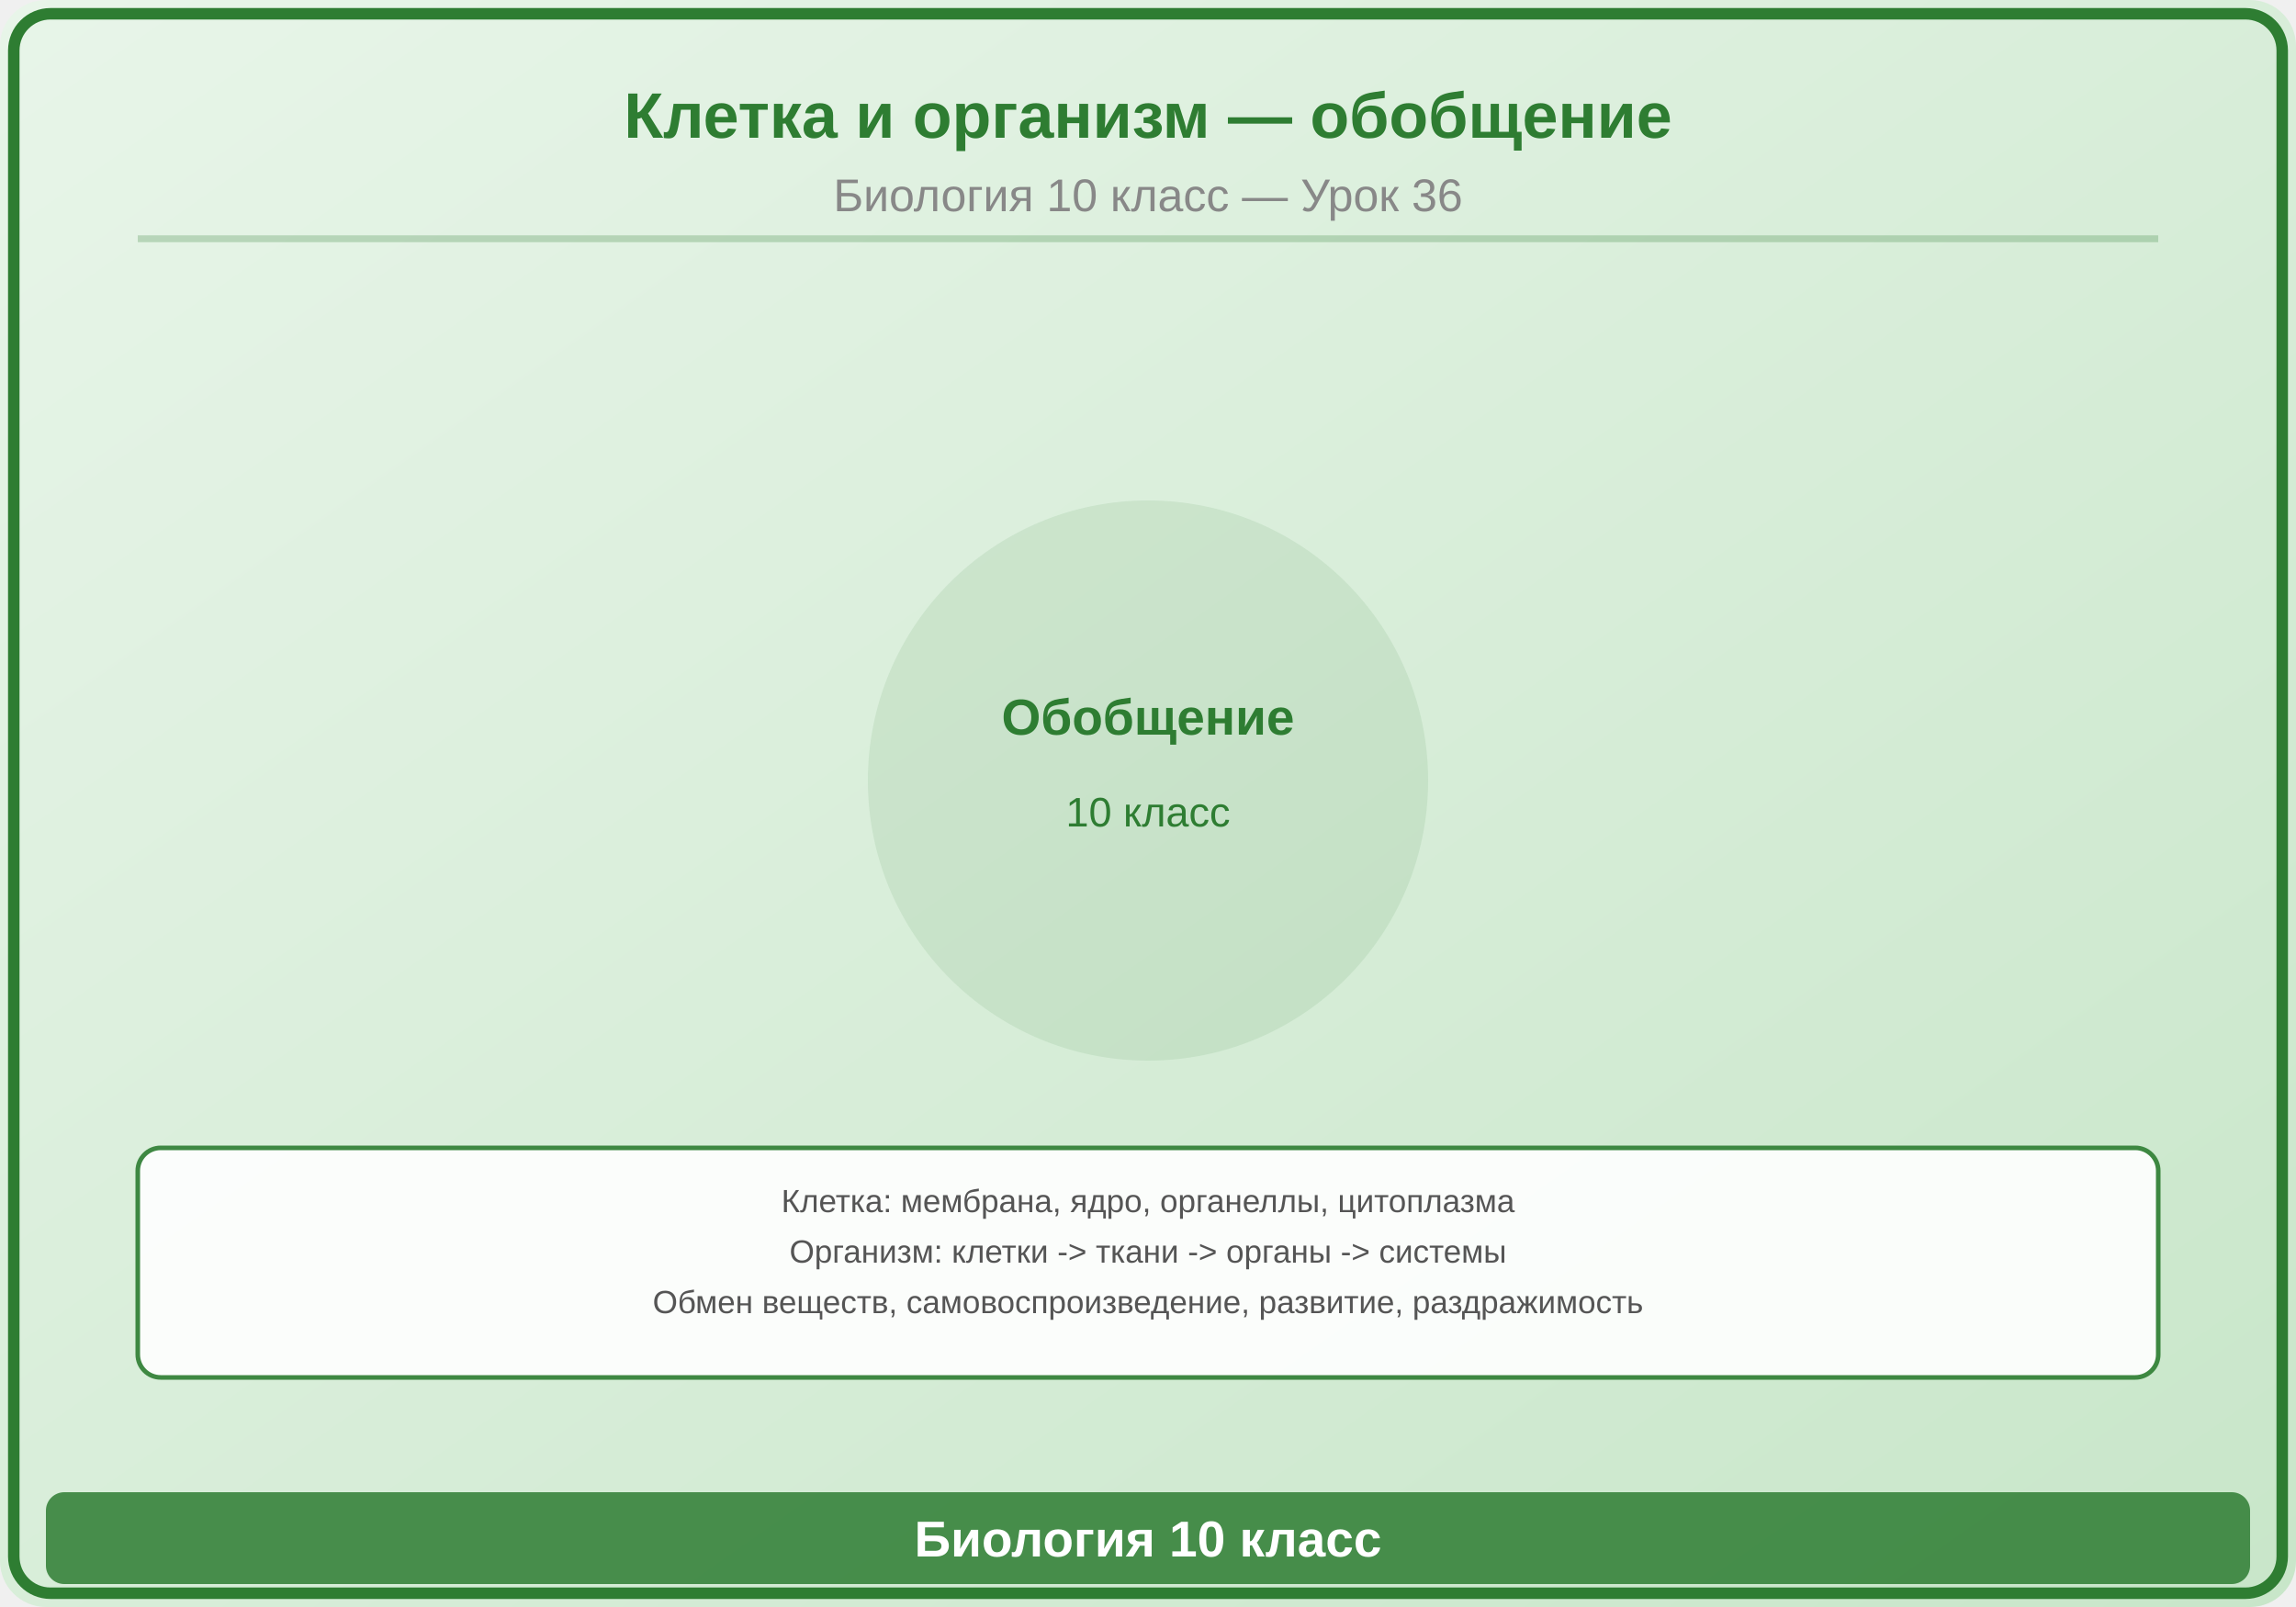
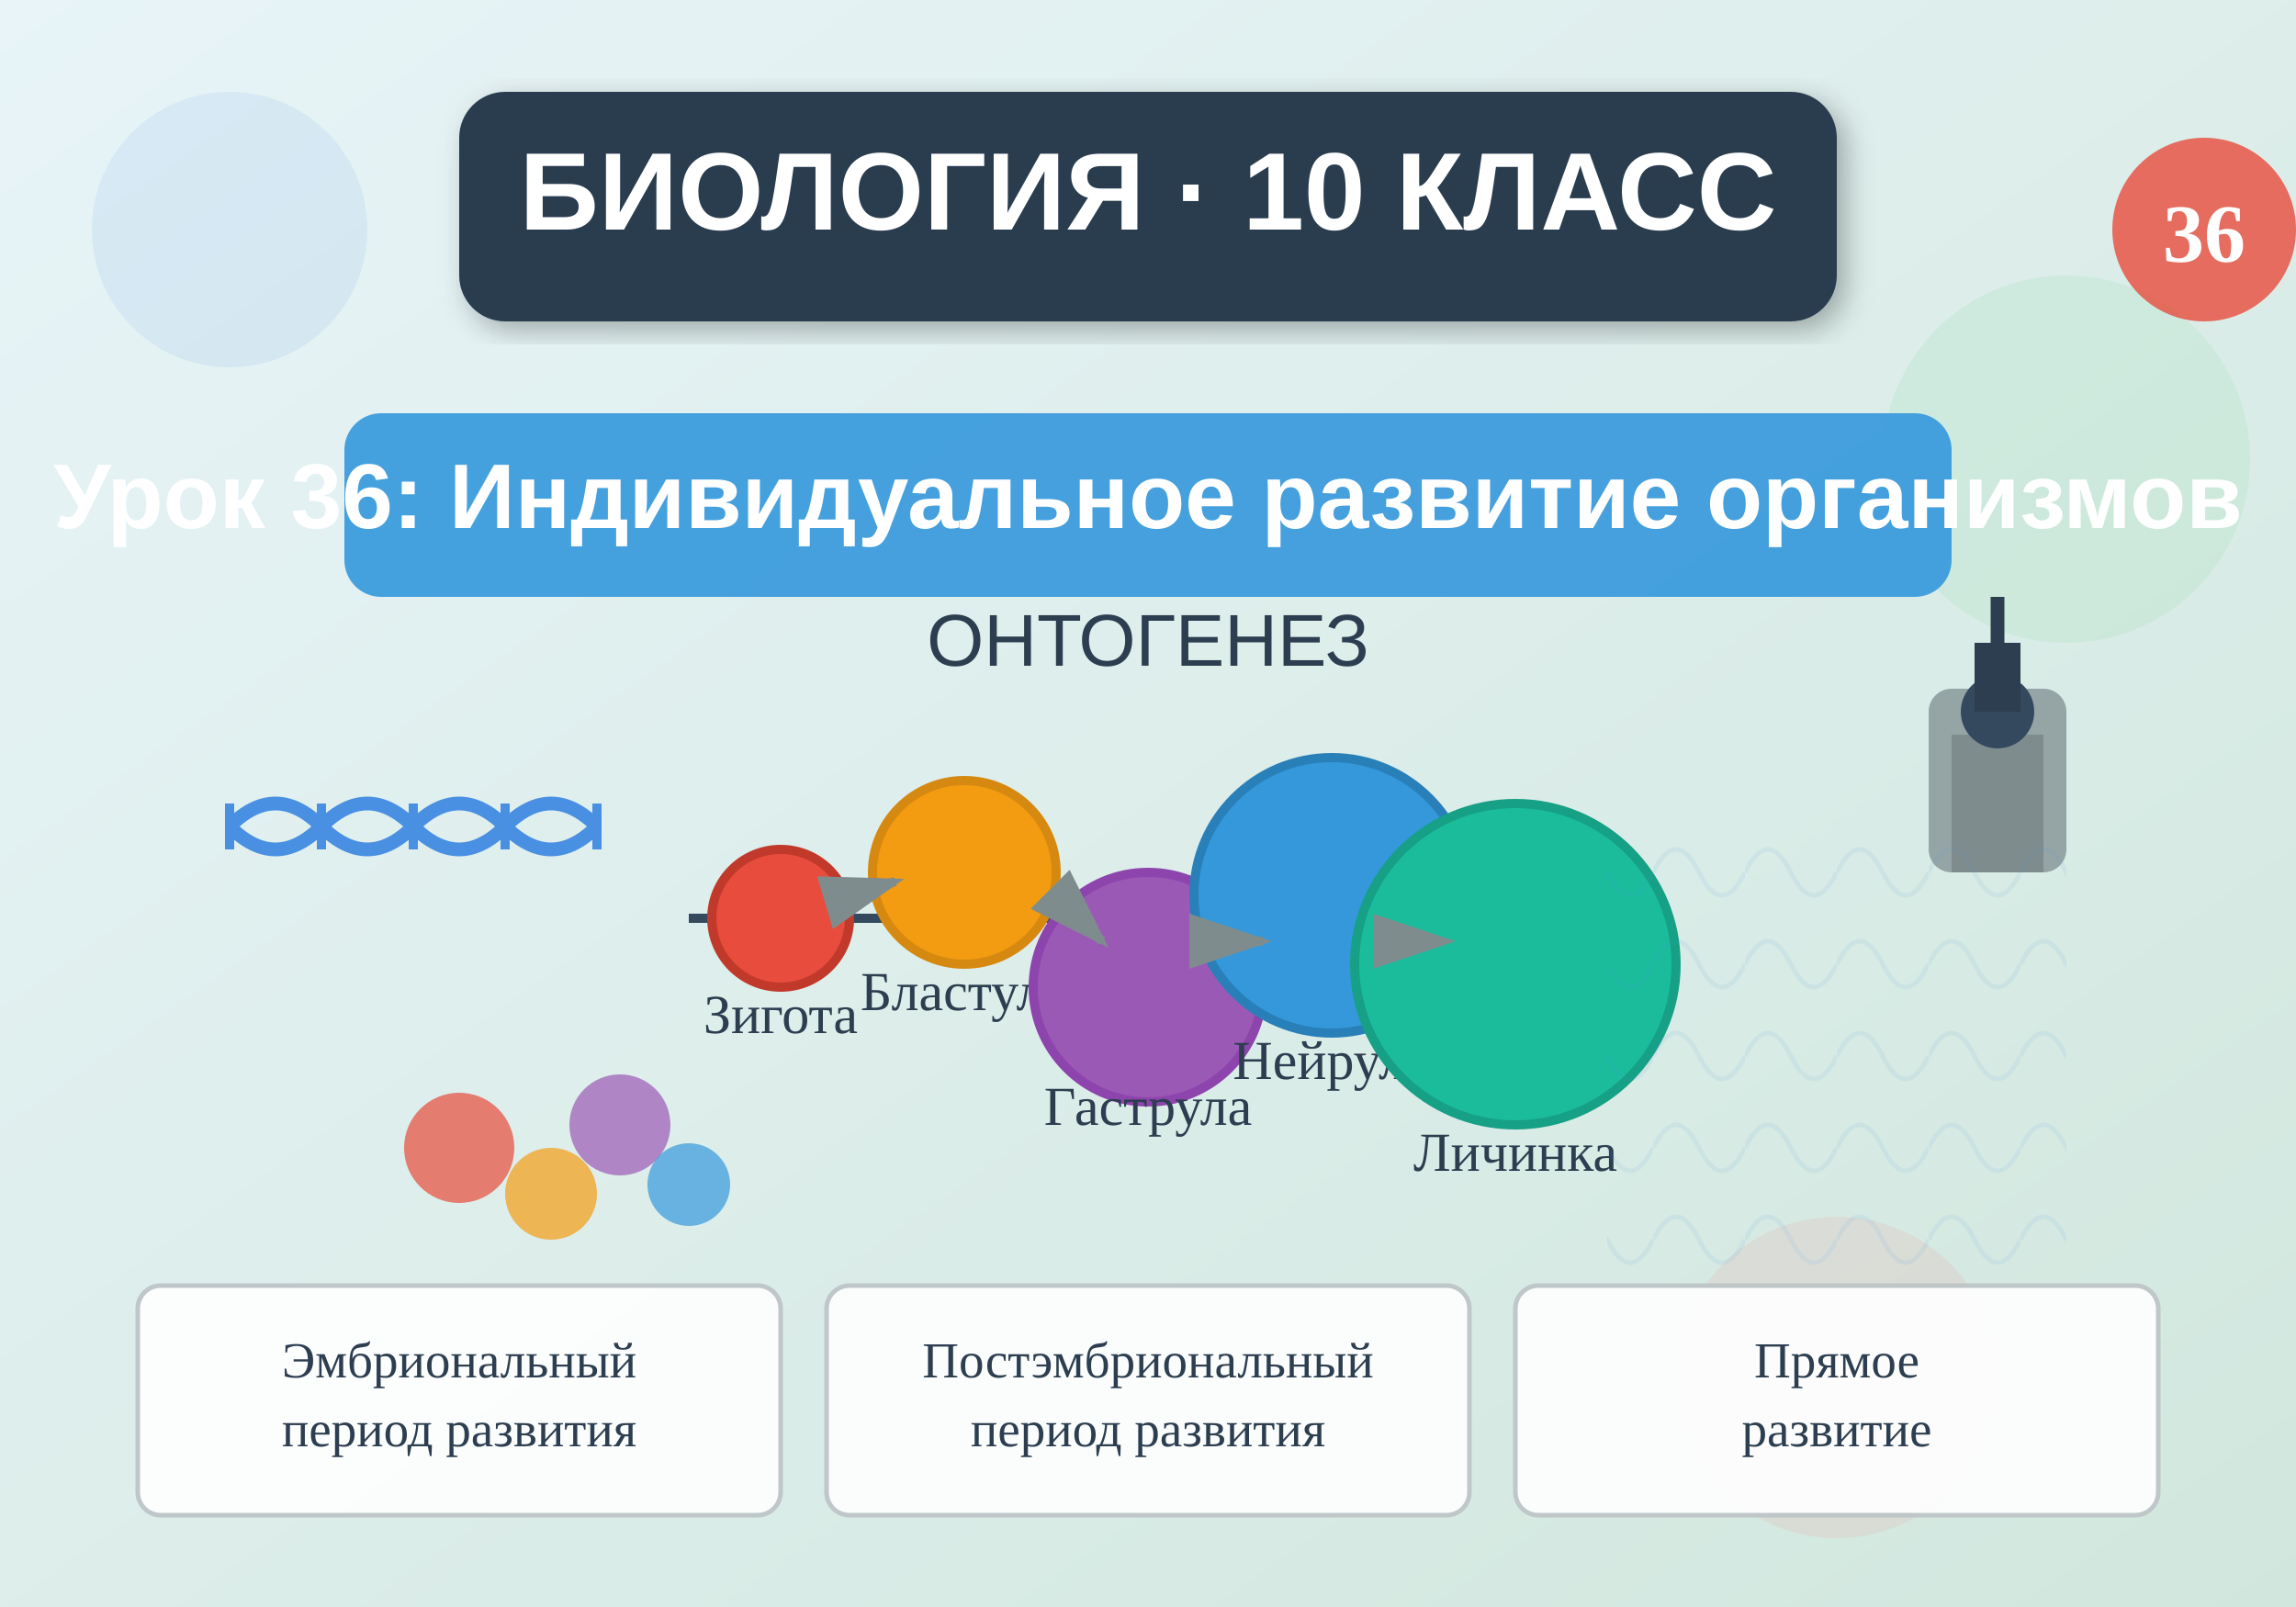
<svg xmlns="http://www.w3.org/2000/svg" viewBox="0 0 500 350">
  <defs>
-     <linearGradient id="bg" x1="0" y1="0" x2="1" y2="1">
-       <stop offset="0%" stop-color="#E8F5E9" />
-       <stop offset="100%" stop-color="#C8E6C9" />
+     <linearGradient id="bgGrad" x1="0%" y1="0%" x2="100%" y2="100%">
+       <stop offset="0%" style="stop-color:#e8f4f8;stop-opacity:1" />
+       <stop offset="100%" style="stop-color:#d1e7dd;stop-opacity:1" />
    </linearGradient>
+     <filter id="shadow">
+       <feDropShadow dx="2" dy="2" stdDeviation="3" flood-opacity="0.3" />
+     </filter>
+     <pattern id="dnaPattern" x="0" y="0" width="20" height="20" patternUnits="userSpaceOnUse">
+       <path d="M0,10 Q5,0 10,10 T20,10" stroke="#4a90e2" stroke-width="1" fill="none" opacity="0.3" />
+     </pattern>
  </defs>
-   <rect width="500" height="350" fill="url(#bg)" rx="10" />
-   <rect x="3" y="3" width="494" height="344" rx="8" fill="none" stroke="#2E7D32" stroke-width="2.5" />
-   <text x="250" y="30" font-family="Arial,sans-serif" font-size="14" font-weight="bold" fill="#2E7D32" text-anchor="middle">Клетка и организм — обобщение</text>
-   <text x="250" y="46" font-family="Arial,sans-serif" font-size="10" fill="#888" text-anchor="middle">Биология 10 класс — Урок 36</text>
-   <line x1="30" y1="52" x2="470" y2="52" stroke="#2E7D32" stroke-width="1.5" opacity="0.25" />
-   <g transform="translate(250,170)">
-     <circle cx="0" cy="0" r="60" fill="#2E7D32" opacity="0.1" stroke="#2E7D32" stroke-width="2" />
-     <text x="0" y="-10" font-family="Arial,sans-serif" font-size="11" fill="#2E7D32" text-anchor="middle" font-weight="bold">Обобщение</text>
-     <text x="0" y="10" font-family="Arial,sans-serif" font-size="9" fill="#2E7D32" text-anchor="middle">10 класс</text>
+   <rect width="500" height="350" fill="url(#bgGrad)" />
+   <circle cx="50" cy="50" r="30" fill="#4a90e2" opacity="0.1" />
+   <circle cx="450" cy="100" r="40" fill="#50c878" opacity="0.1" />
+   <circle cx="400" cy="300" r="35" fill="#ff6b6b" opacity="0.1" />
+   <rect x="100" y="20" width="300" height="50" rx="10" fill="#2c3e50" filter="url(#shadow)" />
+   <text x="250" y="50" text-anchor="middle" font-family="Arial, sans-serif" font-size="24" font-weight="bold" fill="white">БИОЛОГИЯ · 10 КЛАСС</text>
+   <rect x="75" y="90" width="350" height="40" rx="8" fill="#3498db" opacity="0.9" />
+   <text x="250" y="115" text-anchor="middle" font-family="Arial, sans-serif" font-size="20" font-weight="600" fill="white">Урок 36: Индивидуальное развитие организмов</text>
+   <text x="250" y="145" text-anchor="middle" font-family="Arial, sans-serif" font-size="16" fill="#2c3e50">ОНТОГЕНЕЗ</text>
+   <g transform="translate(250, 200)">
+     <line x1="-100" y1="0" x2="100" y2="0" stroke="#34495e" stroke-width="2" marker-end="url(#arrowhead)" />
+     <circle cx="-80" cy="0" r="15" fill="#e74c3c" stroke="#c0392b" stroke-width="2" />
+     <text x="-80" y="25" text-anchor="middle" font-size="12" fill="#2c3e50">Зигота</text>
+     <circle cx="-40" cy="-10" r="20" fill="#f39c12" stroke="#d68910" stroke-width="2" />
+     <text x="-40" y="20" text-anchor="middle" font-size="12" fill="#2c3e50">Бластула</text>
+     <circle cx="0" cy="15" r="25" fill="#9b59b6" stroke="#8e44ad" stroke-width="2" />
+     <text x="0" y="45" text-anchor="middle" font-size="12" fill="#2c3e50">Гаструла</text>
+     <circle cx="40" cy="-5" r="30" fill="#3498db" stroke="#2980b9" stroke-width="2" />
+     <text x="40" y="35" text-anchor="middle" font-size="12" fill="#2c3e50">Нейрула</text>
+     <circle cx="80" cy="10" r="35" fill="#1abc9c" stroke="#16a085" stroke-width="2" />
+     <text x="80" y="55" text-anchor="middle" font-size="12" fill="#2c3e50">Личинка</text>
+     <path d="M-65,-5 L-55,-8" stroke="#7f8c8d" stroke-width="2" marker-end="url(#arrow)" />
+     <path d="M-20,-5 L-10,5" stroke="#7f8c8d" stroke-width="2" marker-end="url(#arrow)" />
+     <path d="M20,5 L25,5" stroke="#7f8c8d" stroke-width="2" marker-end="url(#arrow)" />
+     <path d="M65,5 L65,5" stroke="#7f8c8d" stroke-width="2" marker-end="url(#arrow)" />
  </g>
-   <rect x="30" y="250" width="440" height="50" rx="5" fill="white" stroke="#2E7D32" stroke-width="1" opacity="0.9" />
-   <text x="250" y="264" font-family="Arial,sans-serif" font-size="7" fill="#555" text-anchor="middle">Клетка: мембрана, ядро, органеллы, цитоплазма</text>
-   <text x="250" y="275" font-family="Arial,sans-serif" font-size="7" fill="#555" text-anchor="middle">Организм: клетки -&gt; ткани -&gt; органы -&gt; системы</text>
-   <text x="250" y="286" font-family="Arial,sans-serif" font-size="7" fill="#555" text-anchor="middle">Обмен веществ, самовоспроизведение, развитие, раздражимость</text>
-   <rect x="10" y="325" width="480" height="20" rx="4" fill="#2E7D32" opacity="0.85" />
-   <text x="250" y="339" font-family="Arial,sans-serif" font-size="11" text-anchor="middle" fill="white" font-weight="bold">Биология 10 класс</text>
+   <g transform="translate(50, 180)">
+     <path d="M0,0 Q10,-10 20,0 T40,0 T60,0 T80,0" stroke="#4a90e2" stroke-width="3" fill="none" />
+     <path d="M0,0 Q10,10 20,0 T40,0 T60,0 T80,0" stroke="#4a90e2" stroke-width="3" fill="none" />
+     <line x1="0" y1="-5" x2="0" y2="5" stroke="#4a90e2" stroke-width="2" />
+     <line x1="20" y1="-5" x2="20" y2="5" stroke="#4a90e2" stroke-width="2" />
+     <line x1="40" y1="-5" x2="40" y2="5" stroke="#4a90e2" stroke-width="2" />
+     <line x1="60" y1="-5" x2="60" y2="5" stroke="#4a90e2" stroke-width="2" />
+     <line x1="80" y1="-5" x2="80" y2="5" stroke="#4a90e2" stroke-width="2" />
+   </g>
+   <g transform="translate(420, 150)">
+     <rect x="0" y="0" width="30" height="40" rx="5" fill="#95a5a6" />
+     <rect x="5" y="10" width="20" height="30" fill="#7f8c8d" />
+     <circle cx="15" cy="5" r="8" fill="#34495e" />
+     <rect x="10" y="-10" width="10" height="15" fill="#2c3e50" />
+     <line x1="15" y1="-10" x2="15" y2="-20" stroke="#2c3e50" stroke-width="3" />
+   </g>
+   <g transform="translate(100, 250)">
+     <circle cx="0" cy="0" r="12" fill="#e74c3c" opacity="0.7" />
+     <circle cx="20" cy="10" r="10" fill="#f39c12" opacity="0.7" />
+     <circle cx="35" cy="-5" r="11" fill="#9b59b6" opacity="0.7" />
+     <circle cx="50" cy="8" r="9" fill="#3498db" opacity="0.7" />
+   </g>
+   <rect x="30" y="280" width="140" height="50" rx="5" fill="white" opacity="0.9" stroke="#bdc3c7" />
+   <text x="100" y="300" text-anchor="middle" font-size="11" fill="#2c3e50">Эмбриональный</text>
+   <text x="100" y="315" text-anchor="middle" font-size="11" fill="#2c3e50">период развития</text>
+   <rect x="180" y="280" width="140" height="50" rx="5" fill="white" opacity="0.9" stroke="#bdc3c7" />
+   <text x="250" y="300" text-anchor="middle" font-size="11" fill="#2c3e50">Постэмбриональный</text>
+   <text x="250" y="315" text-anchor="middle" font-size="11" fill="#2c3e50">период развития</text>
+   <rect x="330" y="280" width="140" height="50" rx="5" fill="white" opacity="0.9" stroke="#bdc3c7" />
+   <text x="400" y="300" text-anchor="middle" font-size="11" fill="#2c3e50">Прямое</text>
+   <text x="400" y="315" text-anchor="middle" font-size="11" fill="#2c3e50">развитие</text>
+   <defs>
+     <marker id="arrow" markerWidth="10" markerHeight="10" refX="8" refY="3" orient="auto" markerUnits="strokeWidth">
+       <path d="M0,0 L0,6 L9,3 z" fill="#7f8c8d" />
+     </marker>
+     <marker id="arrowhead" markerWidth="10" markerHeight="7" refX="9" refY="3.5" orient="auto">
+       <polygon points="0 0, 10 3.5, 0 7" fill="#34495e" />
+     </marker>
+   </defs>
+   <g opacity="0.3">
+     <rect x="350" y="180" width="100" height="100" fill="url(#dnaPattern)" />
+   </g>
+   <circle cx="480" cy="50" r="20" fill="#e74c3c" opacity="0.8" />
+   <text x="480" y="57" text-anchor="middle" font-size="18" font-weight="bold" fill="white">36</text>
</svg>
